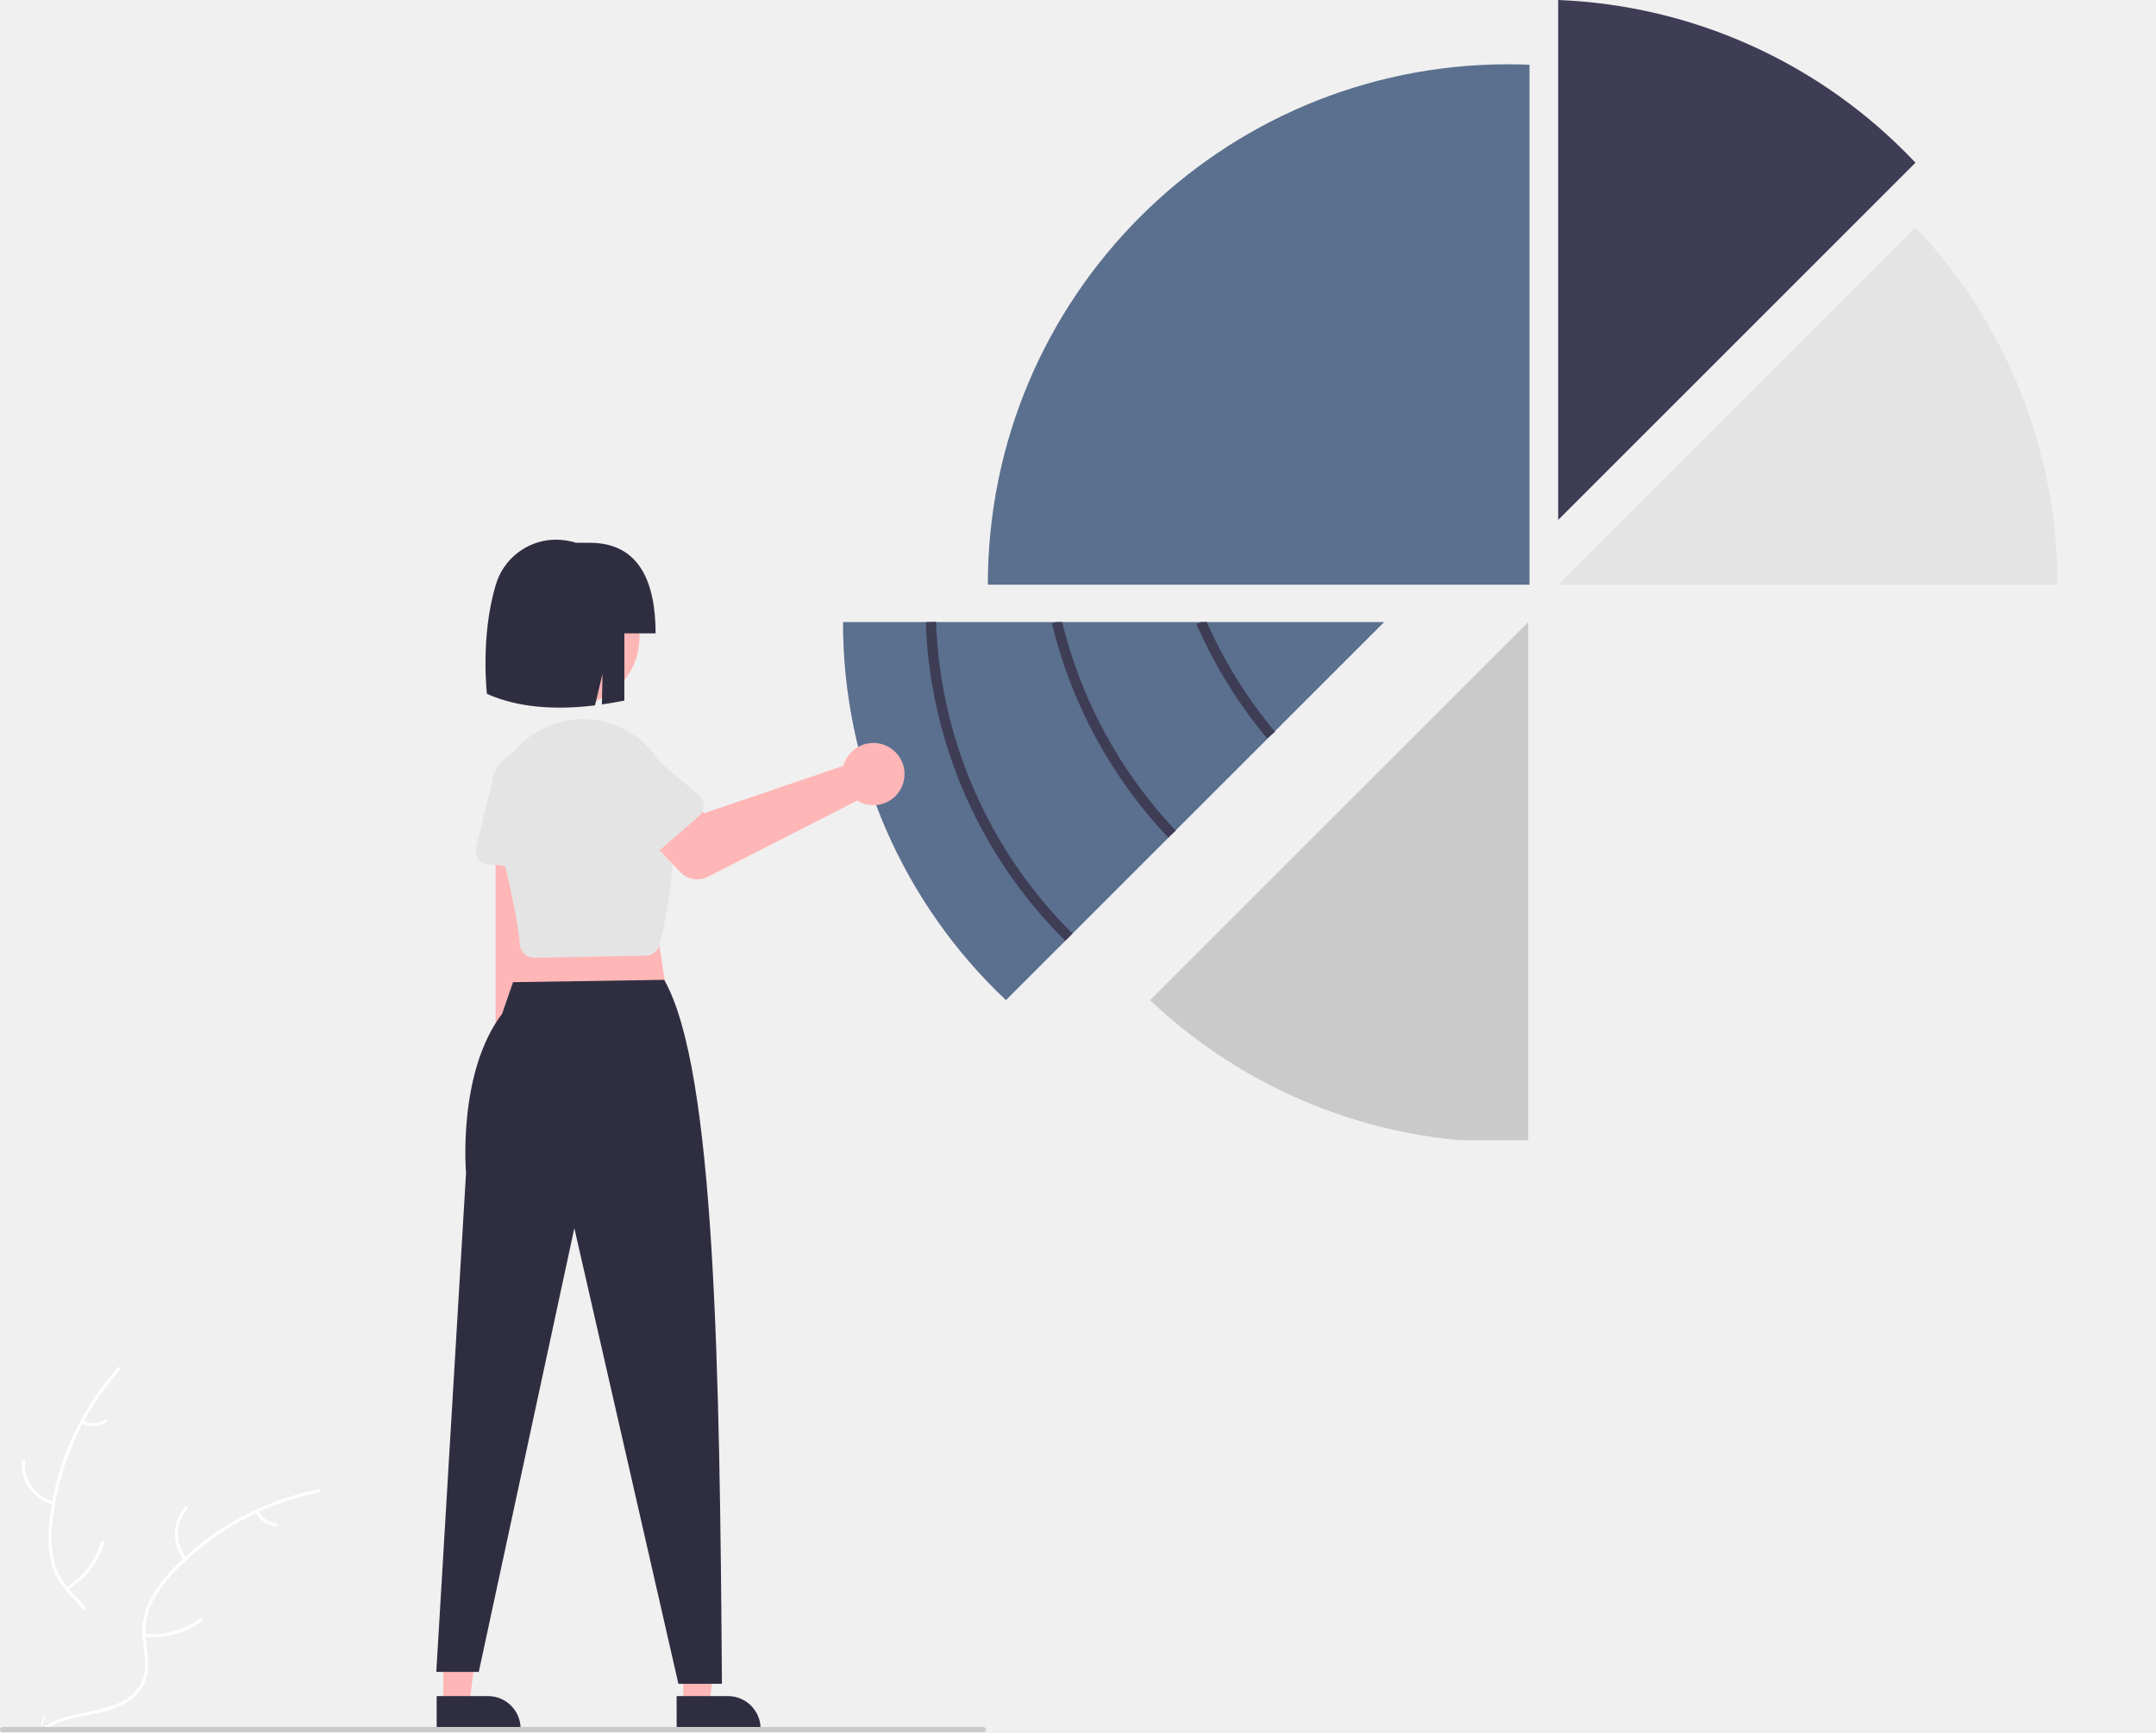
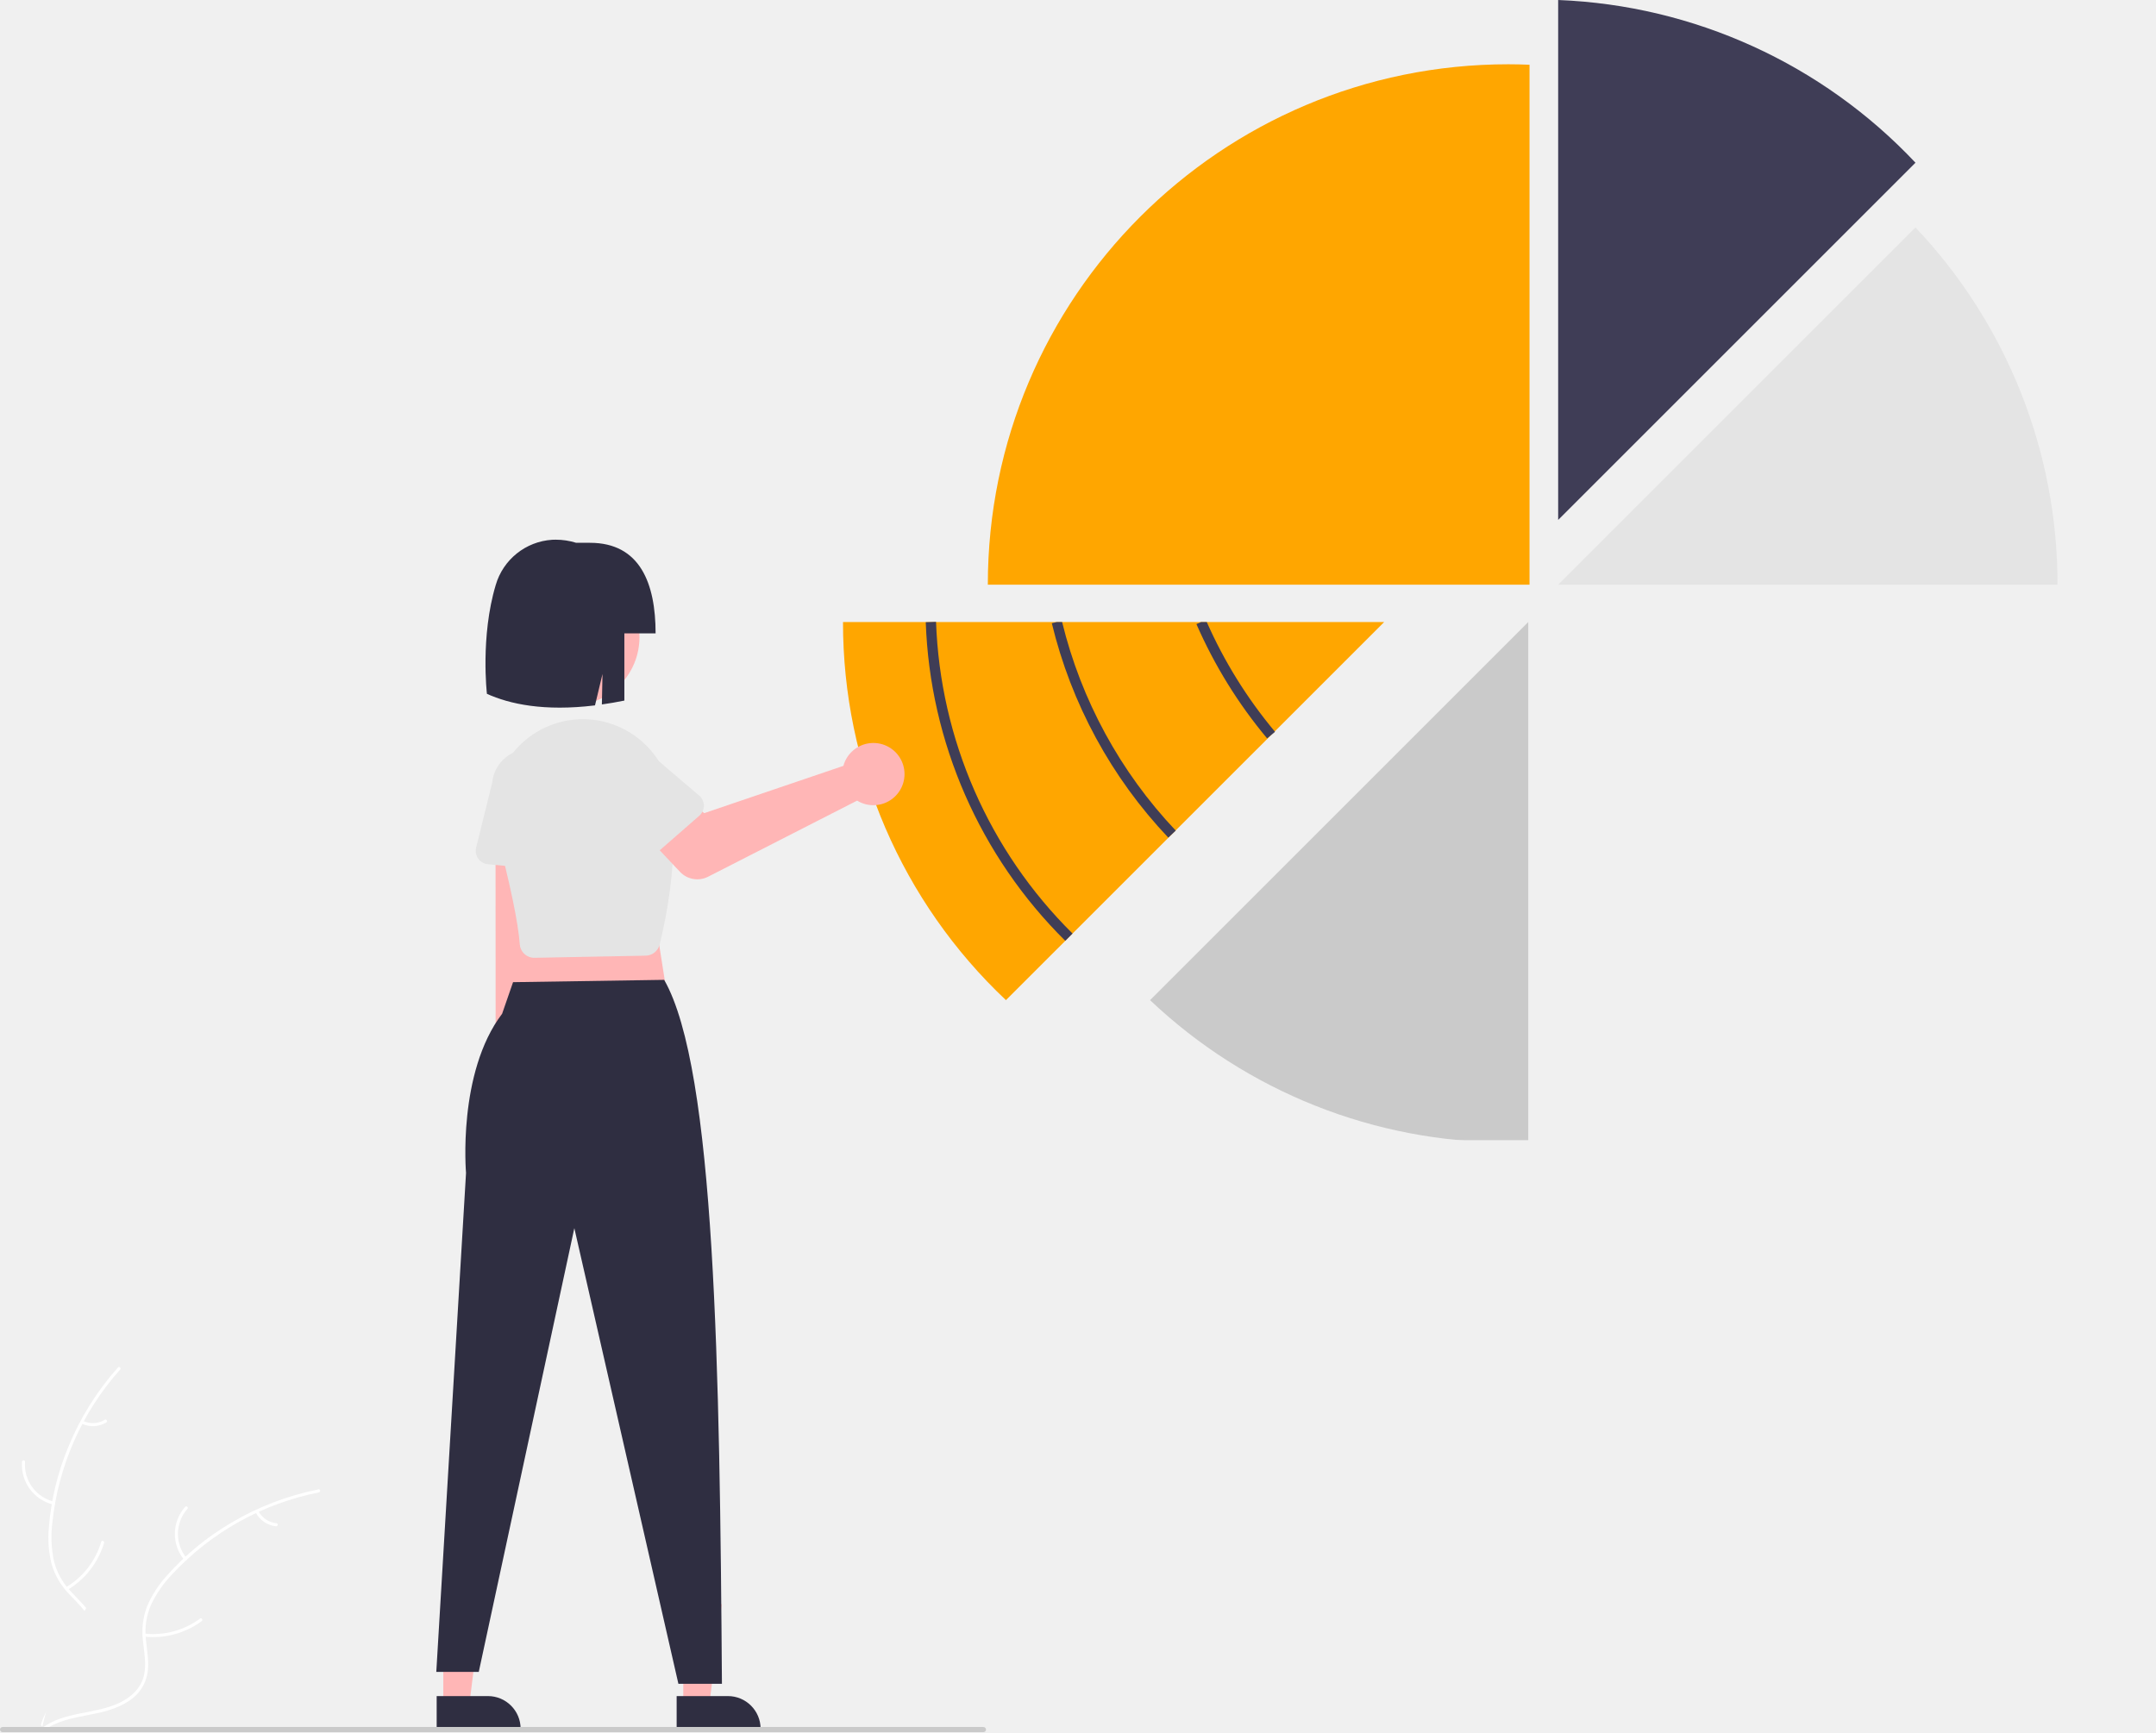
<svg xmlns="http://www.w3.org/2000/svg" data-name="Layer 1" width="837.48" height="673" viewBox="0 0 837.48 673">
  <path d="M182.352,706.795c3.318-26.678,19.851-52.964,45.294-61.646a123.863,123.863,0,0,0,.006,85.04c3.91,10.575,9.359,21.93,5.682,32.589-2.288,6.632-7.886,11.706-14.142,14.878-6.257,3.173-13.202,4.685-20.059,6.167l-1.35,1.116C186.897,760.359,179.035,733.473,182.352,706.795Z" transform="translate(-181.26 -113.5)" fill="#f0f0f0" />
  <path d="M227.899,645.654a105.87,105.87,0,0,0-26.319,59.583,45.591,45.591,0,0,0,.519,14.275,26.149,26.149,0,0,0,6.503,12.128c2.931,3.221,6.303,6.175,8.4,10.052a16.011,16.011,0,0,1,.782,13.071c-1.852,5.311-5.501,9.64-9.218,13.749-4.126,4.563-8.484,9.236-10.238,15.285-.213.733-1.337.36-1.125-.371,3.052-10.524,13.268-16.502,18.14-25.981,2.273-4.423,3.228-9.558,1.096-14.227-1.864-4.083-5.338-7.133-8.334-10.368a27.902,27.902,0,0,1-6.801-11.622,42.148,42.148,0,0,1-1.066-14.203,102.713,102.713,0,0,1,7.502-31.213A107.747,107.747,0,0,1,227.115,644.765c.507-.567,1.287.325.784.889Z" transform="translate(-181.26 -113.5)" fill="#fff" />
  <path d="M201.899,698.067a15.884,15.884,0,0,1-12.091-16.639c.06-.76,1.244-.702,1.184.059A14.708,14.708,0,0,0,202.27,696.942c.742.176.366,1.3-.371,1.125Z" transform="translate(-181.26 -113.5)" fill="#fff" />
  <path d="M206.901,730.204A30.615,30.615,0,0,0,220.572,712.572c.215-.732,1.34-.36,1.125.371a31.844,31.844,0,0,1-14.264,18.319c-.657.39-1.186-.671-.533-1.058Z" transform="translate(-181.26 -113.5)" fill="#fff" />
  <path d="M213.48,665.558a8.991,8.991,0,0,0,8.52-.433c.652-.398,1.18.663.533,1.058a10.075,10.075,0,0,1-9.425.499.612.612,0,0,1-.377-.748.595.595,0,0,1,.748-.377Z" transform="translate(-181.26 -113.5)" fill="#fff" />
  <path d="M305.2,692.8c-.4.26-.8.52-1.2.79A118.406,118.406,0,0,0,288.86,705.41c-.37.33-.74.67-1.1,1.01A124.827,124.827,0,0,0,260.65,743.53,121.222,121.222,0,0,0,254.01,760.71c-2.45,8.13-4.46,17.14-9.31,23.79a20.795,20.795,0,0,1-1.62,2H199.25c-.1-.05-.2-.09-.3-.14l-1.75.08c.07-.31.15-.63.22-.94.04-.18.09-.36.13-.54.03-.12.06-.24.08-.35.01-.04.02-.08.03-.11.02-.11.05-.21.07-.31q.66-2.685,1.36-5.37c0-.01,0-.01.01-.02,3.59-13.63,8.35-27.08,15-39.38.2-.37.4-.75.62-1.12a115.673,115.673,0,0,1,10.39-15.76,102.26,102.26,0,0,1,6.81-7.79A85.036,85.036,0,0,1,253.2,698.81c15.72-8.3,33.92-11.48,50.72-6.41C304.35,692.53,304.77,692.66,305.2,692.8Z" transform="translate(-181.26 -113.5)" fill="#f0f0f0" />
  <path d="M305.101,693.356a105.87,105.87,0,0,0-56.888,31.728,45.591,45.591,0,0,0-8.181,11.71,26.149,26.149,0,0,0-2.109,13.599c.401,4.336,1.314,8.725.655,13.084a16.011,16.011,0,0,1-7.245,10.907c-4.676,3.126-10.197,4.385-15.638,5.429-6.042,1.159-12.335,2.267-17.377,6.04-.611.457-1.285-.517-.675-.974,8.773-6.566,20.529-5.188,30.126-9.823,4.478-2.163,8.332-5.688,9.441-10.699.97-4.382.033-8.909-.412-13.296a27.903,27.903,0,0,1,1.567-13.374,42.148,42.148,0,0,1,7.7-11.981,102.713,102.713,0,0,1,24.782-20.406,107.747,107.747,0,0,1,34.163-13.126c.746-.148.832,1.035.091,1.182Z" transform="translate(-181.26 -113.5)" fill="#fff" />
  <path d="M252.785,719.551a15.884,15.884,0,0,1,.364-20.565c.506-.57,1.416.189.91.76a14.708,14.708,0,0,0-.299,19.13c.486.587-.491,1.259-.974.675Z" transform="translate(-181.26 -113.5)" fill="#fff" />
  <path d="M237.431,748.222a30.615,30.615,0,0,0,21.531-5.847c.613-.455,1.286.519.675.974a31.844,31.844,0,0,1-22.418,6.039c-.759-.084-.543-1.25.212-1.166Z" transform="translate(-181.26 -113.5)" fill="#fff" />
  <path d="M281.606,700.567a8.991,8.991,0,0,0,7.064,4.785c.76.075.543,1.24-.212,1.166a10.075,10.075,0,0,1-7.826-5.276.612.612,0,0,1,.15-.824.595.595,0,0,1,.824.15Z" transform="translate(-181.26 -113.5)" fill="#fff" />
  <path d="M925.309,176.717A201.592,201.592,0,0,0,786.515,113.5V315.511Z" transform="translate(-181.26 -113.5)" fill="#3f3d56" />
  <path d="M925.309,201.87,786.515,340.664H980.483A201.485,201.485,0,0,0,925.309,201.87Z" transform="translate(-181.26 -113.5)" fill="#e4e4e4" />
  <path d="M980.69,355.18a202.729,202.729,0,0,1-3.48,37.53c-.18.98-.37,1.95-.57,2.92A200.544,200.544,0,0,1,953.24,456.95c-.59,1.02-1.2,2.04-1.81,3.04V460a202.815,202.815,0,0,1-40.6,48.03c-.79.69-1.58,1.37-2.38,2.04A201.308,201.308,0,0,1,786.51,557.19V355.18Z" transform="translate(-181.26 -113.5)" fill="#f0f0f0" />
  <path d="M766.892,557.366c2.685,0,5.354-.069,8.014-.172V355.175L627.99,502.091A201.488,201.488,0,0,0,766.892,557.366Z" transform="translate(-181.26 -113.5)" fill="#cacaca" />
-   <path d="M767.166,138.473c-111.667,0-202.191,90.524-202.191,202.191H775.39V138.653C772.661,138.544,769.922,138.473,767.166,138.473Z" transform="translate(-181.26 -113.5)" fill="#5b708f" />
-   <path d="M718.93,355.18l-42.51,42.51L675.03,399.08l-.03.03-37.07,37.06-1.41,1.41L596.47,477.63l-1.41,1.41v.01L572.01,502.09a201.608,201.608,0,0,1-63.29-146.91Z" transform="translate(-181.26 -113.5)" fill="#5b708f" />
+   <path d="M767.166,138.473c-111.667,0-202.191,90.524-202.191,202.191H775.39V138.653C772.661,138.544,769.922,138.473,767.166,138.473Z" transform="translate(-181.26 -113.5)" fill="#ffa600" />
+   <path d="M718.93,355.18l-42.51,42.51L675.03,399.08l-.03.03-37.07,37.06-1.41,1.41L596.47,477.63l-1.41,1.41v.01L572.01,502.09a201.608,201.608,0,0,1-63.29-146.91Z" transform="translate(-181.26 -113.5)" fill="#ffa600" />
  <path d="M389.131,539.197A12.376,12.376,0,0,0,392.001,520.438l1.668-90.937L373.74,431.171l.047,88.654a12.443,12.443,0,0,0,15.345,19.371Z" transform="translate(-181.26 -113.5)" fill="#ffb6b6" />
  <path d="M396.811,451.761l-26.064-2.485a5.184,5.184,0,0,1-4.541-6.403l6.259-25.342a14.397,14.397,0,0,1,28.656,2.817l1.359,25.983a5.184,5.184,0,0,1-5.669,5.43Z" transform="translate(-181.26 -113.5)" fill="#e4e4e4" />
  <polygon points="172.201 662.293 182.314 662.293 187.125 623.284 172.199 623.285 172.201 662.293" fill="#ffb6b6" />
  <path d="M350.881,772.491l19.917-.001h.001a12.693,12.693,0,0,1,12.693,12.692v.412l-32.61.001Z" transform="translate(-181.26 -113.5)" fill="#2f2e41" />
  <polygon points="265.416 662.293 275.53 662.293 280.341 623.284 265.415 623.285 265.416 662.293" fill="#ffb6b6" />
  <path d="M444.097,772.491l19.917-.001h.001a12.693,12.693,0,0,1,12.693,12.692v.412l-32.61.001Z" transform="translate(-181.26 -113.5)" fill="#2f2e41" />
  <polygon points="253.206 348.908 259.805 390.979 197.111 391.804 205.36 351.383 253.206 348.908" fill="#ffb6b6" />
  <path d="M439.245,494.206c19.893,34.652,21.591,152.149,22.443,273.505H444.777l-40.421-177.029L367.235,763.09H350.736L362.285,569.235s-3.406-38.909,14.024-61.869l4.242-12.257Z" transform="translate(-181.26 -113.5)" fill="#2f2e41" />
  <path d="M388.771,485.643a5.62,5.62,0,0,1-1.09-.108h0a5.637,5.637,0,0,1-4.516-5.108c-.62-8.491-3.693-23.27-9.133-43.928a34.768,34.768,0,0,1,54.9-36.305,34.319,34.319,0,0,1,13.241,23.469c2.704,23.81-2.393,47.715-4.71,56.888a5.65,5.65,0,0,1-5.355,4.256l-43.216.834C388.851,485.643,388.811,485.643,388.771,485.643Z" transform="translate(-181.26 -113.5)" fill="#e4e4e4" />
  <path d="M509.51,409.263a12.127,12.127,0,0,0-.638,1.8l-54.095,18.382-10.453-9.131-15.843,13.974,16.933,17.964a9.216,9.216,0,0,0,10.899,1.886l57.885-29.567a12.093,12.093,0,1,0-4.689-15.306Z" transform="translate(-181.26 -113.5)" fill="#ffb6b6" />
  <path d="M452.891,430.449l-19.72,17.224a5.184,5.184,0,0,1-7.772-1.103L411.294,424.606a14.397,14.397,0,0,1,21.742-18.878L452.844,422.6a5.184,5.184,0,0,1,.047,7.85Z" transform="translate(-181.26 -113.5)" fill="#e4e4e4" />
  <circle cx="403.144" cy="361.09" r="26.508" transform="translate(-288.3279 428.1309) rotate(-61.33683)" fill="#ffb6b6" />
  <path d="M410.442,324.4h-5.375a26.581,26.581,0,0,0-7.972-1.213q-.668,0-1.329.033a24.455,24.455,0,0,0-21.951,17.598c-6.01,20.062-3.414,42.261-3.414,42.261,8.773,3.968,22.181,6.904,41.983,4.489l2.912-12.206-.243,11.842q4.187-.582,8.736-1.505V359.588h12.134C435.923,340.149,429.88,324.4,410.442,324.4Z" transform="translate(-181.26 -113.5)" fill="#2f2e41" />
  <path d="M1016.24,558.5h-381a1,1,0,0,1,0-2h381a1,1,0,0,1,0,2Z" transform="translate(-181.26 -113.5)" fill="#f0f0f0" />
  <path d="M1016.74,686V305a1,1,0,0,1,2,0V686a1,1,0,0,1-2,0Z" transform="translate(-181.26 -113.5)" fill="#f0f0f0" />
  <circle cx="778.48" cy="480" r="16" fill="#f0f0f0" />
  <circle cx="389.48" cy="29" r="16" fill="#f0f0f0" />
  <path d="M564.26,785.5a.997.997,0,0,1-1,1h-381a1,1,0,1,1,0-2h381A.997.997,0,0,1,564.26,785.5Z" transform="translate(-181.26 -113.5)" fill="#cacaca" />
  <path d="M595.06,479.048A183.284,183.284,0,0,1,540.861,355.252l3.998-.144a179.297,179.297,0,0,0,53.021,121.103Z" transform="translate(-181.26 -113.5)" fill="#3f3d56" />
  <path d="M637.97,436.21l-2.9,2.74a183.901,183.901,0,0,1-45.24-83.3l1.94-.47h2.06a179.991,179.991,0,0,0,44.1,80.99Z" transform="translate(-181.26 -113.5)" fill="#3f3d56" />
  <path d="M676.53,397.83l-1.5,1.25-.03.03-1.54,1.28a183.759,183.759,0,0,1-27.46-44.41l1.83-.8h2.19a179.583,179.583,0,0,0,26.4,42.51A1.309,1.309,0,0,0,676.53,397.83Z" transform="translate(-181.26 -113.5)" fill="#3f3d56" />
</svg>
